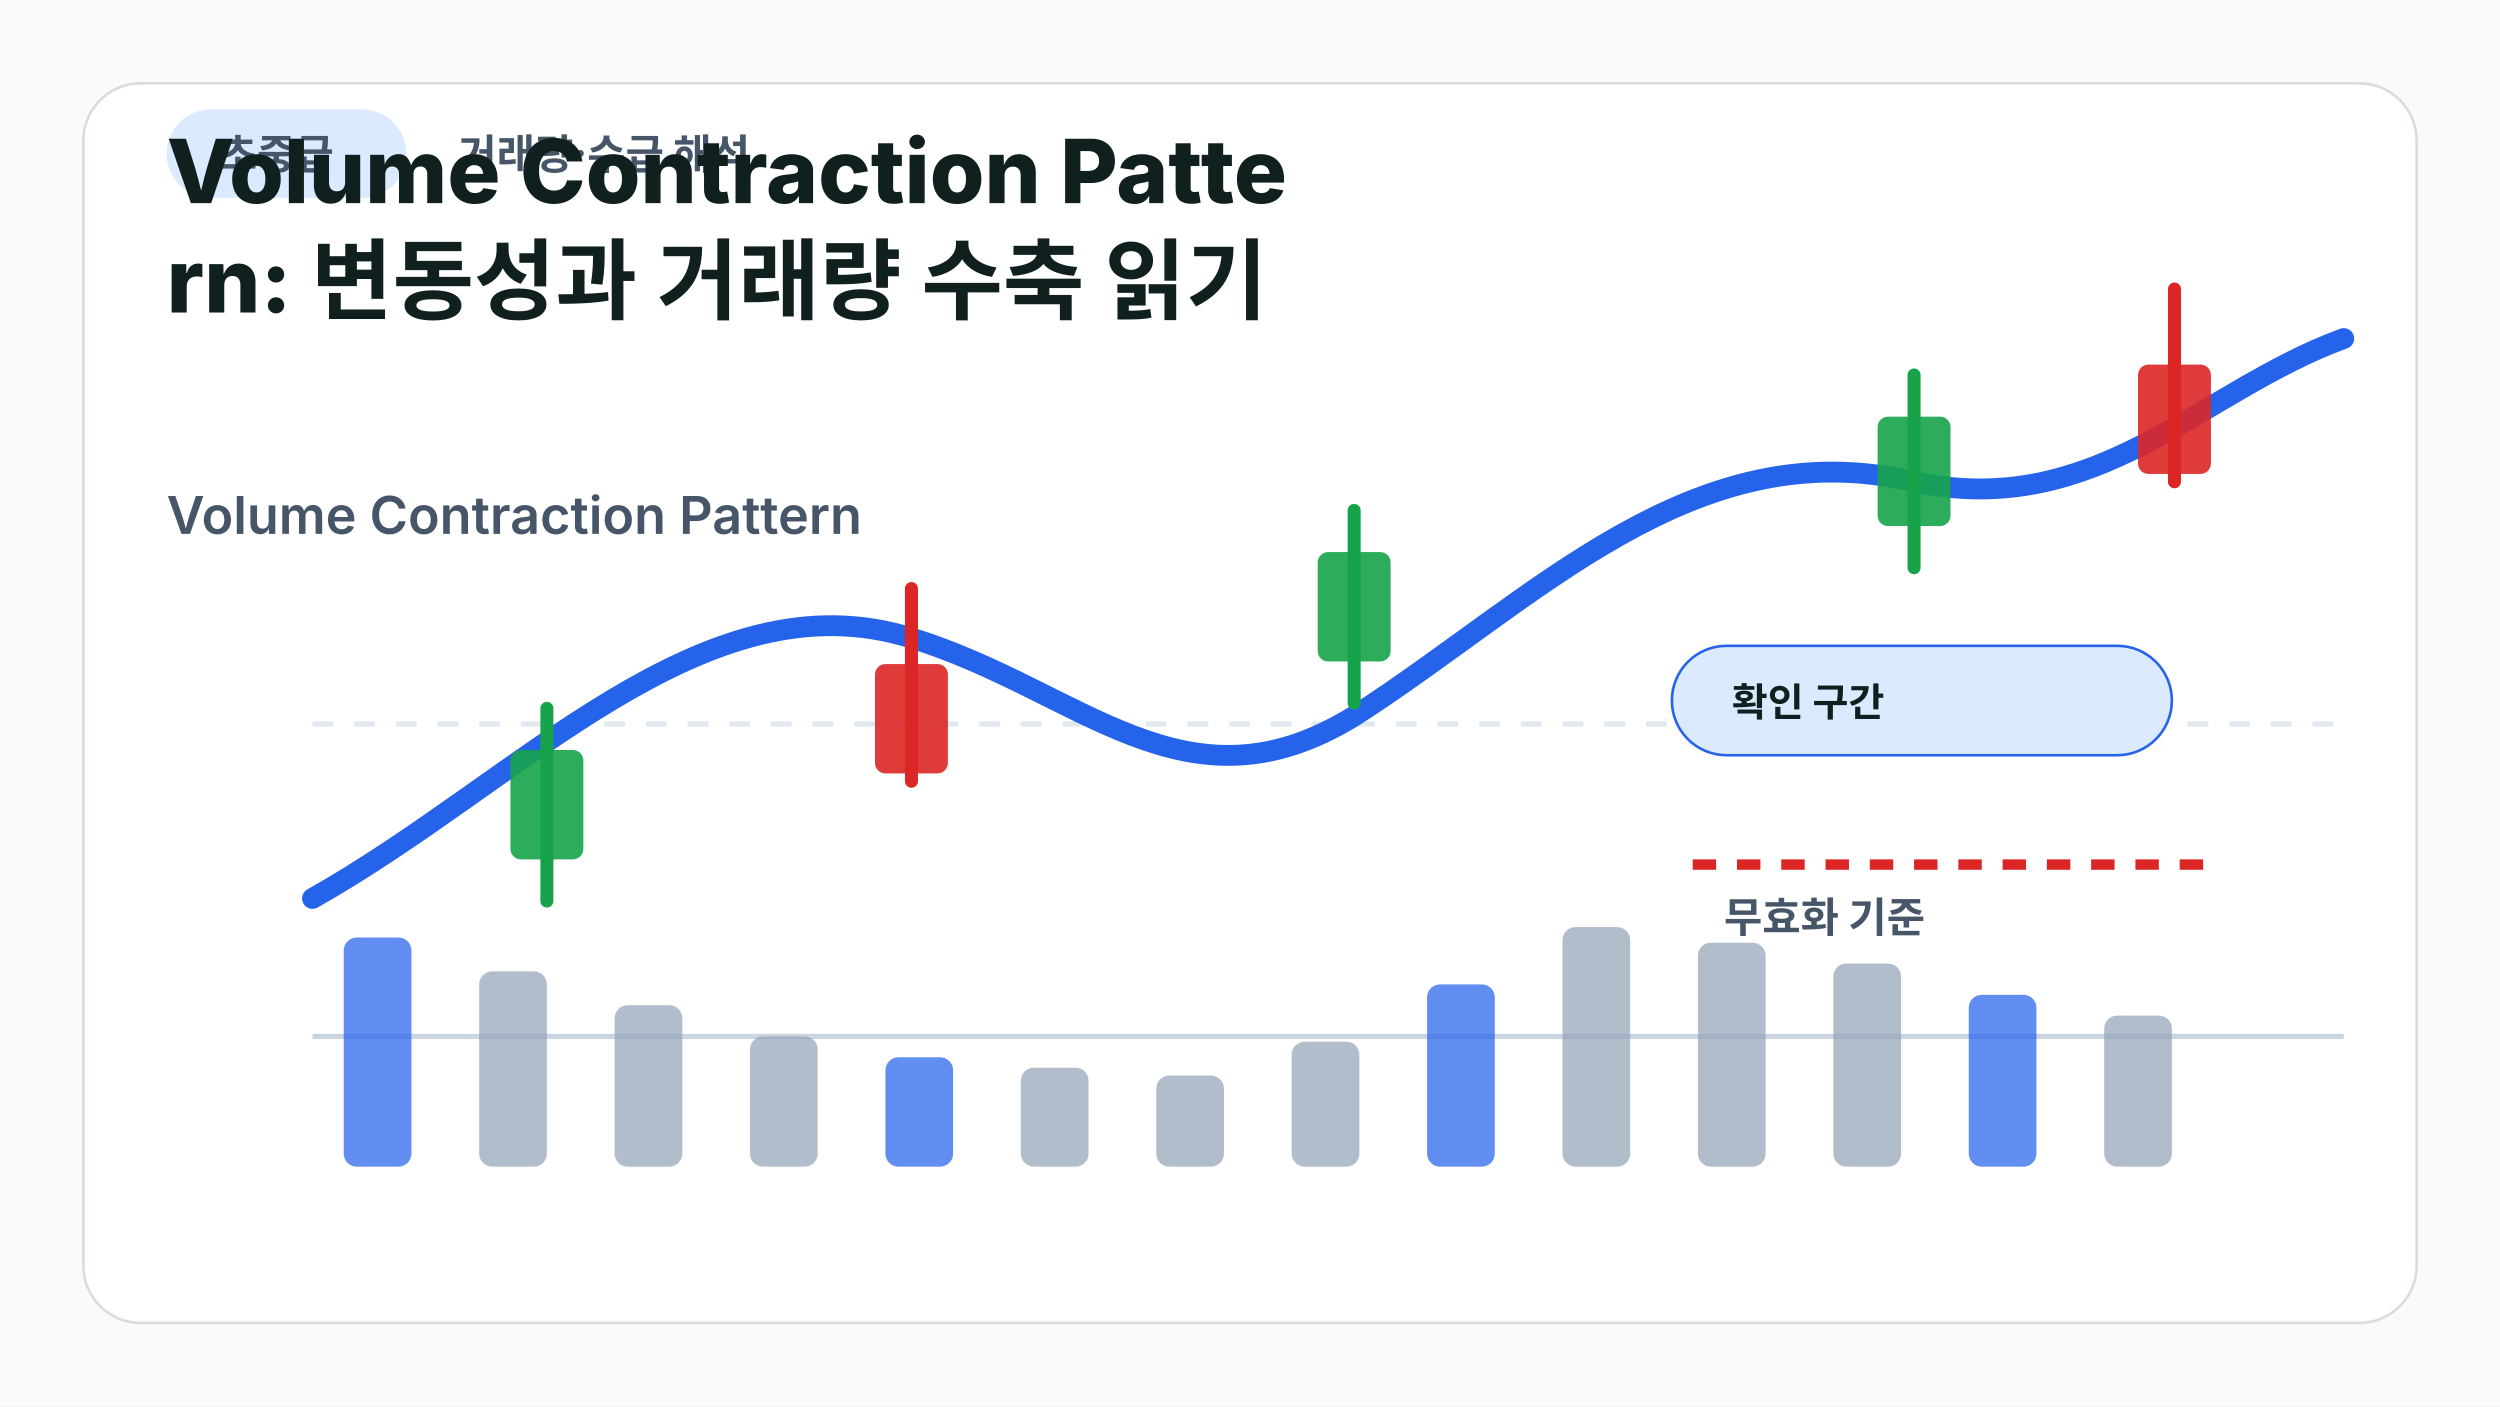
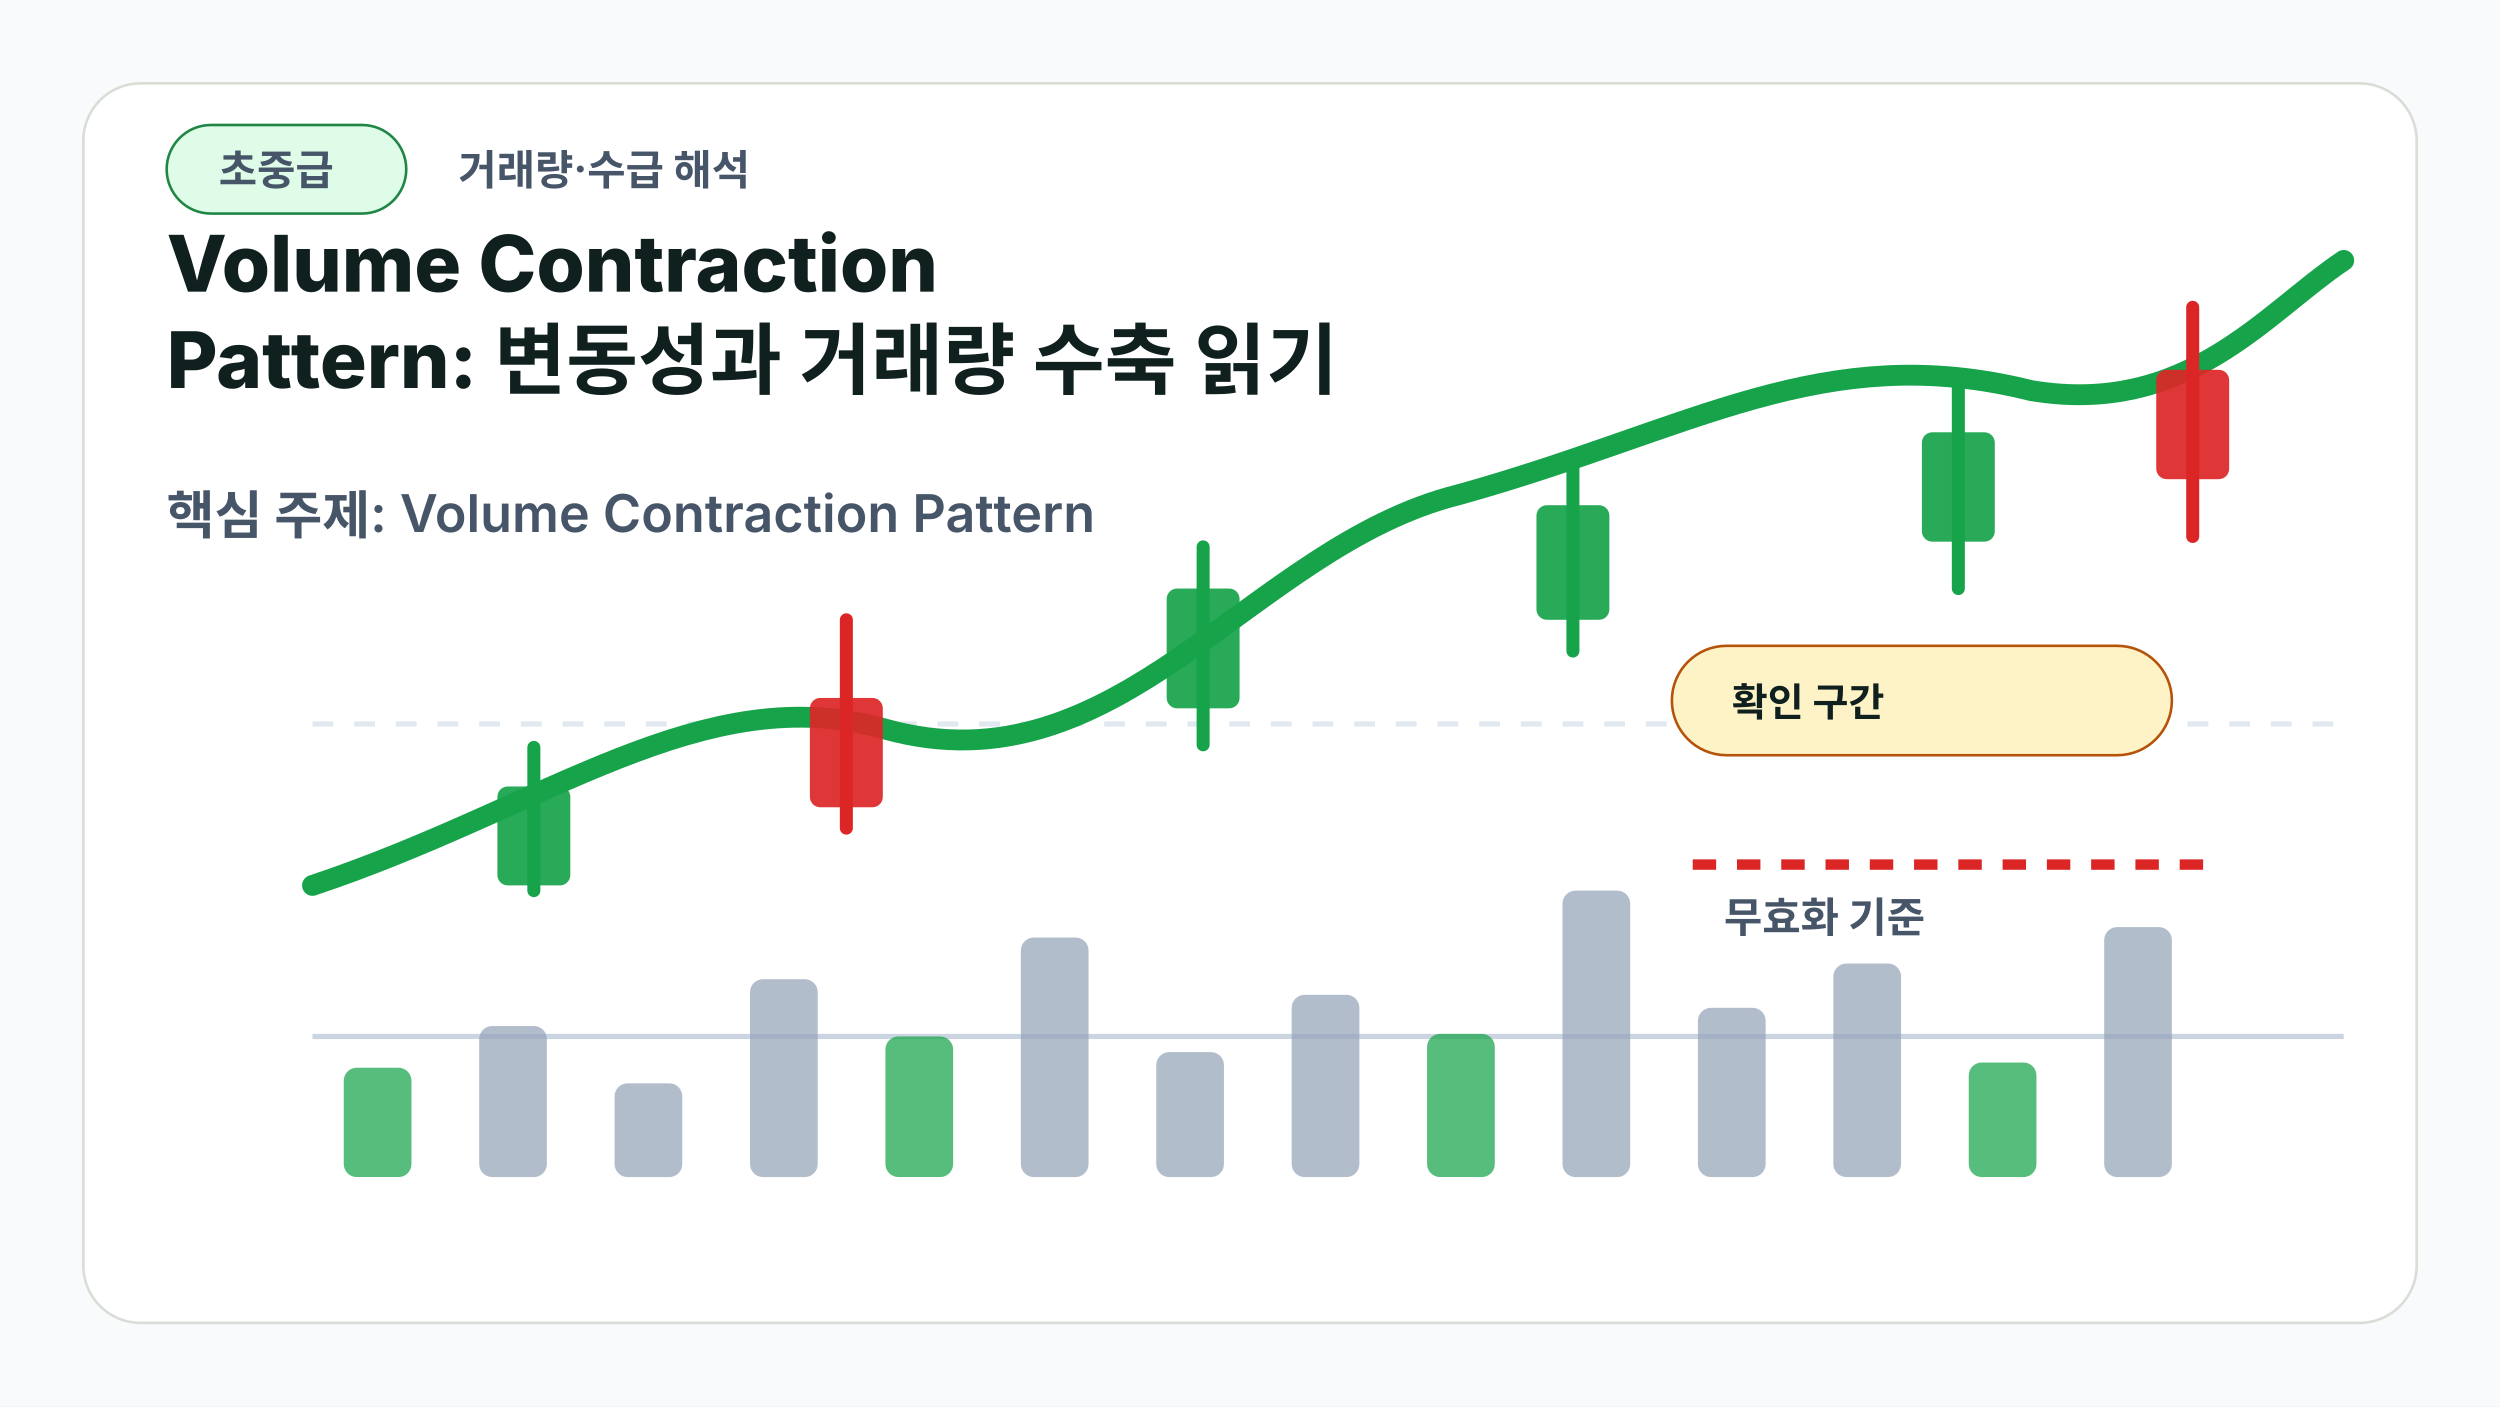
<svg xmlns="http://www.w3.org/2000/svg" width="960" height="540" viewBox="0 0 960 540" role="img" aria-labelledby="title desc">
-   <style>.title{font:800 34px system-ui,-apple-system,Segoe UI,sans-serif;fill:#10201f}.item{font:600 20px system-ui,-apple-system,Segoe UI,sans-serif;fill:#475569}.small{font:700 16px system-ui,-apple-system,Segoe UI,sans-serif;fill:#475569}.label{font:800 15px system-ui,-apple-system,Segoe UI,sans-serif;fill:#10201f}</style>
+   <style>.title{font:800 30px system-ui,-apple-system,Segoe UI,sans-serif;fill:#10201f}.item{font:600 20px system-ui,-apple-system,Segoe UI,sans-serif;fill:#475569}.small{font:700 16px system-ui,-apple-system,Segoe UI,sans-serif;fill:#475569}.label{font:800 15px system-ui,-apple-system,Segoe UI,sans-serif;fill:#10201f}</style>
  <rect width="960" height="540" fill="#f8fafc" />
  <rect x="32" y="32" width="896" height="476" rx="22" fill="white" stroke="#d8ded6" />
-   <rect x="64" y="42" width="92" height="34" rx="17" fill="#dbeafe" />
-   <text x="84" y="65" class="small">초중급</text>
-   <text x="176" y="65" class="small">거래량·수급 해석</text>
-   <text x="64" y="78" class="title">Volume Contraction Patte</text>
-   <text x="64" y="120" class="title">rn: 변동성과 거래량 수축 읽기</text>
-   <text x="64" y="205" class="item">Volume Contraction Pattern</text>
+   <rect x="64" y="48" width="92" height="34" rx="17" fill="#dcfce7" stroke="#15803d" opacity="0.95" />
+   <text x="84" y="71" class="small">초중급</text>
+   <text x="176" y="71" class="small">거래량·수급 해석</text>
+   <text x="64" y="112" class="title">Volume Contraction</text>
+   <text x="64" y="149" class="title">Pattern: 변동성과 거래량 수축 읽기</text>
+   <text x="64" y="205" class="item">핵심 주제: Volume Contraction Pattern</text>
  <g transform="translate(0,0)">
    <line x1="120" y1="398" x2="900" y2="398" stroke="#cbd5e1" stroke-width="2" />
    <line x1="120" y1="278" x2="900" y2="278" stroke="#e2e8f0" stroke-width="2" stroke-dasharray="8 8" />
-     <path d="M120 345 C200 300 270 220 350 245 C415 265 455 315 520 275 C590 230 650 165 735 185 C805 200 845 150 900 130" fill="none" stroke="#2563eb" stroke-width="8" stroke-linecap="round" stroke-linejoin="round" />
-     <line x1="210" y1="272" x2="210" y2="346" stroke="#16a34a" stroke-width="5" stroke-linecap="round" />
-     <rect x="196" y="288" width="28" height="42" rx="4" fill="#16a34a" opacity="0.9" />
-     <line x1="350" y1="226" x2="350" y2="300" stroke="#dc2626" stroke-width="5" stroke-linecap="round" />
-     <rect x="336" y="255" width="28" height="42" rx="4" fill="#dc2626" opacity="0.9" />
-     <line x1="520" y1="196" x2="520" y2="270" stroke="#16a34a" stroke-width="5" stroke-linecap="round" />
-     <rect x="506" y="212" width="28" height="42" rx="4" fill="#16a34a" opacity="0.9" />
-     <line x1="735" y1="144" x2="735" y2="218" stroke="#16a34a" stroke-width="5" stroke-linecap="round" />
-     <rect x="721" y="160" width="28" height="42" rx="4" fill="#16a34a" opacity="0.9" />
-     <line x1="835" y1="111" x2="835" y2="185" stroke="#dc2626" stroke-width="5" stroke-linecap="round" />
-     <rect x="821" y="140" width="28" height="42" rx="4" fill="#dc2626" opacity="0.9" />
-     <rect x="132" y="360" width="26" height="88" rx="5" fill="#2563eb" opacity="0.72" />
-     <rect x="184" y="373" width="26" height="75" rx="5" fill="#94a3b8" opacity="0.72" />
-     <rect x="236" y="386" width="26" height="62" rx="5" fill="#94a3b8" opacity="0.72" />
-     <rect x="288" y="398" width="26" height="50" rx="5" fill="#94a3b8" opacity="0.72" />
-     <rect x="340" y="406" width="26" height="42" rx="5" fill="#2563eb" opacity="0.72" />
-     <rect x="392" y="410" width="26" height="38" rx="5" fill="#94a3b8" opacity="0.72" />
-     <rect x="444" y="413" width="26" height="35" rx="5" fill="#94a3b8" opacity="0.72" />
-     <rect x="496" y="400" width="26" height="48" rx="5" fill="#94a3b8" opacity="0.72" />
-     <rect x="548" y="378" width="26" height="70" rx="5" fill="#2563eb" opacity="0.72" />
-     <rect x="600" y="356" width="26" height="92" rx="5" fill="#94a3b8" opacity="0.72" />
-     <rect x="652" y="362" width="26" height="86" rx="5" fill="#94a3b8" opacity="0.72" />
-     <rect x="704" y="370" width="26" height="78" rx="5" fill="#94a3b8" opacity="0.72" />
-     <rect x="756" y="382" width="26" height="66" rx="5" fill="#2563eb" opacity="0.72" />
-     <rect x="808" y="390" width="26" height="58" rx="5" fill="#94a3b8" opacity="0.72" />
-     <rect x="642" y="248" width="192" height="42" rx="21" fill="#dbeafe" stroke="#2563eb" />
+     <path d="M120 340 C210 310 270 260 340 280 C430 305 480 210 560 190 C650 165 700 130 780 150 C840 160 870 120 900 100" fill="none" stroke="#16a34a" stroke-width="8" stroke-linecap="round" stroke-linejoin="round" />
+     <line x1="205" y1="287" x2="205" y2="342" stroke="#16a34a" stroke-width="5" stroke-linecap="round" />
+     <rect x="191" y="302" width="28" height="38" rx="4" fill="#16a34a" opacity="0.92" />
+     <line x1="325" y1="238" x2="325" y2="318" stroke="#dc2626" stroke-width="5" stroke-linecap="round" />
+     <rect x="311" y="268" width="28" height="42" rx="4" fill="#dc2626" opacity="0.92" />
+     <line x1="462" y1="210" x2="462" y2="286" stroke="#16a34a" stroke-width="5" stroke-linecap="round" />
+     <rect x="448" y="226" width="28" height="46" rx="4" fill="#16a34a" opacity="0.92" />
+     <line x1="604" y1="176" x2="604" y2="250" stroke="#16a34a" stroke-width="5" stroke-linecap="round" />
+     <rect x="590" y="194" width="28" height="44" rx="4" fill="#16a34a" opacity="0.92" />
+     <line x1="752" y1="146" x2="752" y2="226" stroke="#16a34a" stroke-width="5" stroke-linecap="round" />
+     <rect x="738" y="166" width="28" height="42" rx="4" fill="#16a34a" opacity="0.92" />
+     <line x1="842" y1="118" x2="842" y2="206" stroke="#dc2626" stroke-width="5" stroke-linecap="round" />
+     <rect x="828" y="142" width="28" height="42" rx="4" fill="#dc2626" opacity="0.92" />
+     <rect x="132" y="410" width="26" height="42" rx="5" fill="#16a34a" opacity="0.72" />
+     <rect x="184" y="394" width="26" height="58" rx="5" fill="#94a3b8" opacity="0.72" />
+     <rect x="236" y="416" width="26" height="36" rx="5" fill="#94a3b8" opacity="0.72" />
+     <rect x="288" y="376" width="26" height="76" rx="5" fill="#94a3b8" opacity="0.72" />
+     <rect x="340" y="398" width="26" height="54" rx="5" fill="#16a34a" opacity="0.72" />
+     <rect x="392" y="360" width="26" height="92" rx="5" fill="#94a3b8" opacity="0.72" />
+     <rect x="444" y="404" width="26" height="48" rx="5" fill="#94a3b8" opacity="0.72" />
+     <rect x="496" y="382" width="26" height="70" rx="5" fill="#94a3b8" opacity="0.72" />
+     <rect x="548" y="397" width="26" height="55" rx="5" fill="#16a34a" opacity="0.72" />
+     <rect x="600" y="342" width="26" height="110" rx="5" fill="#94a3b8" opacity="0.72" />
+     <rect x="652" y="387" width="26" height="65" rx="5" fill="#94a3b8" opacity="0.72" />
+     <rect x="704" y="370" width="26" height="82" rx="5" fill="#94a3b8" opacity="0.72" />
+     <rect x="756" y="408" width="26" height="44" rx="5" fill="#16a34a" opacity="0.72" />
+     <rect x="808" y="356" width="26" height="96" rx="5" fill="#94a3b8" opacity="0.72" />
+     <rect x="642" y="248" width="192" height="42" rx="21" fill="#fef3c7" stroke="#b45309" />
    <text x="665" y="275" class="label">확인 구간</text>
    <line x1="650" y1="332" x2="852" y2="332" stroke="#dc2626" stroke-width="4" stroke-dasharray="9 8" />
    <text x="662" y="358" class="small">무효화 기준</text>
  </g>
</svg>
